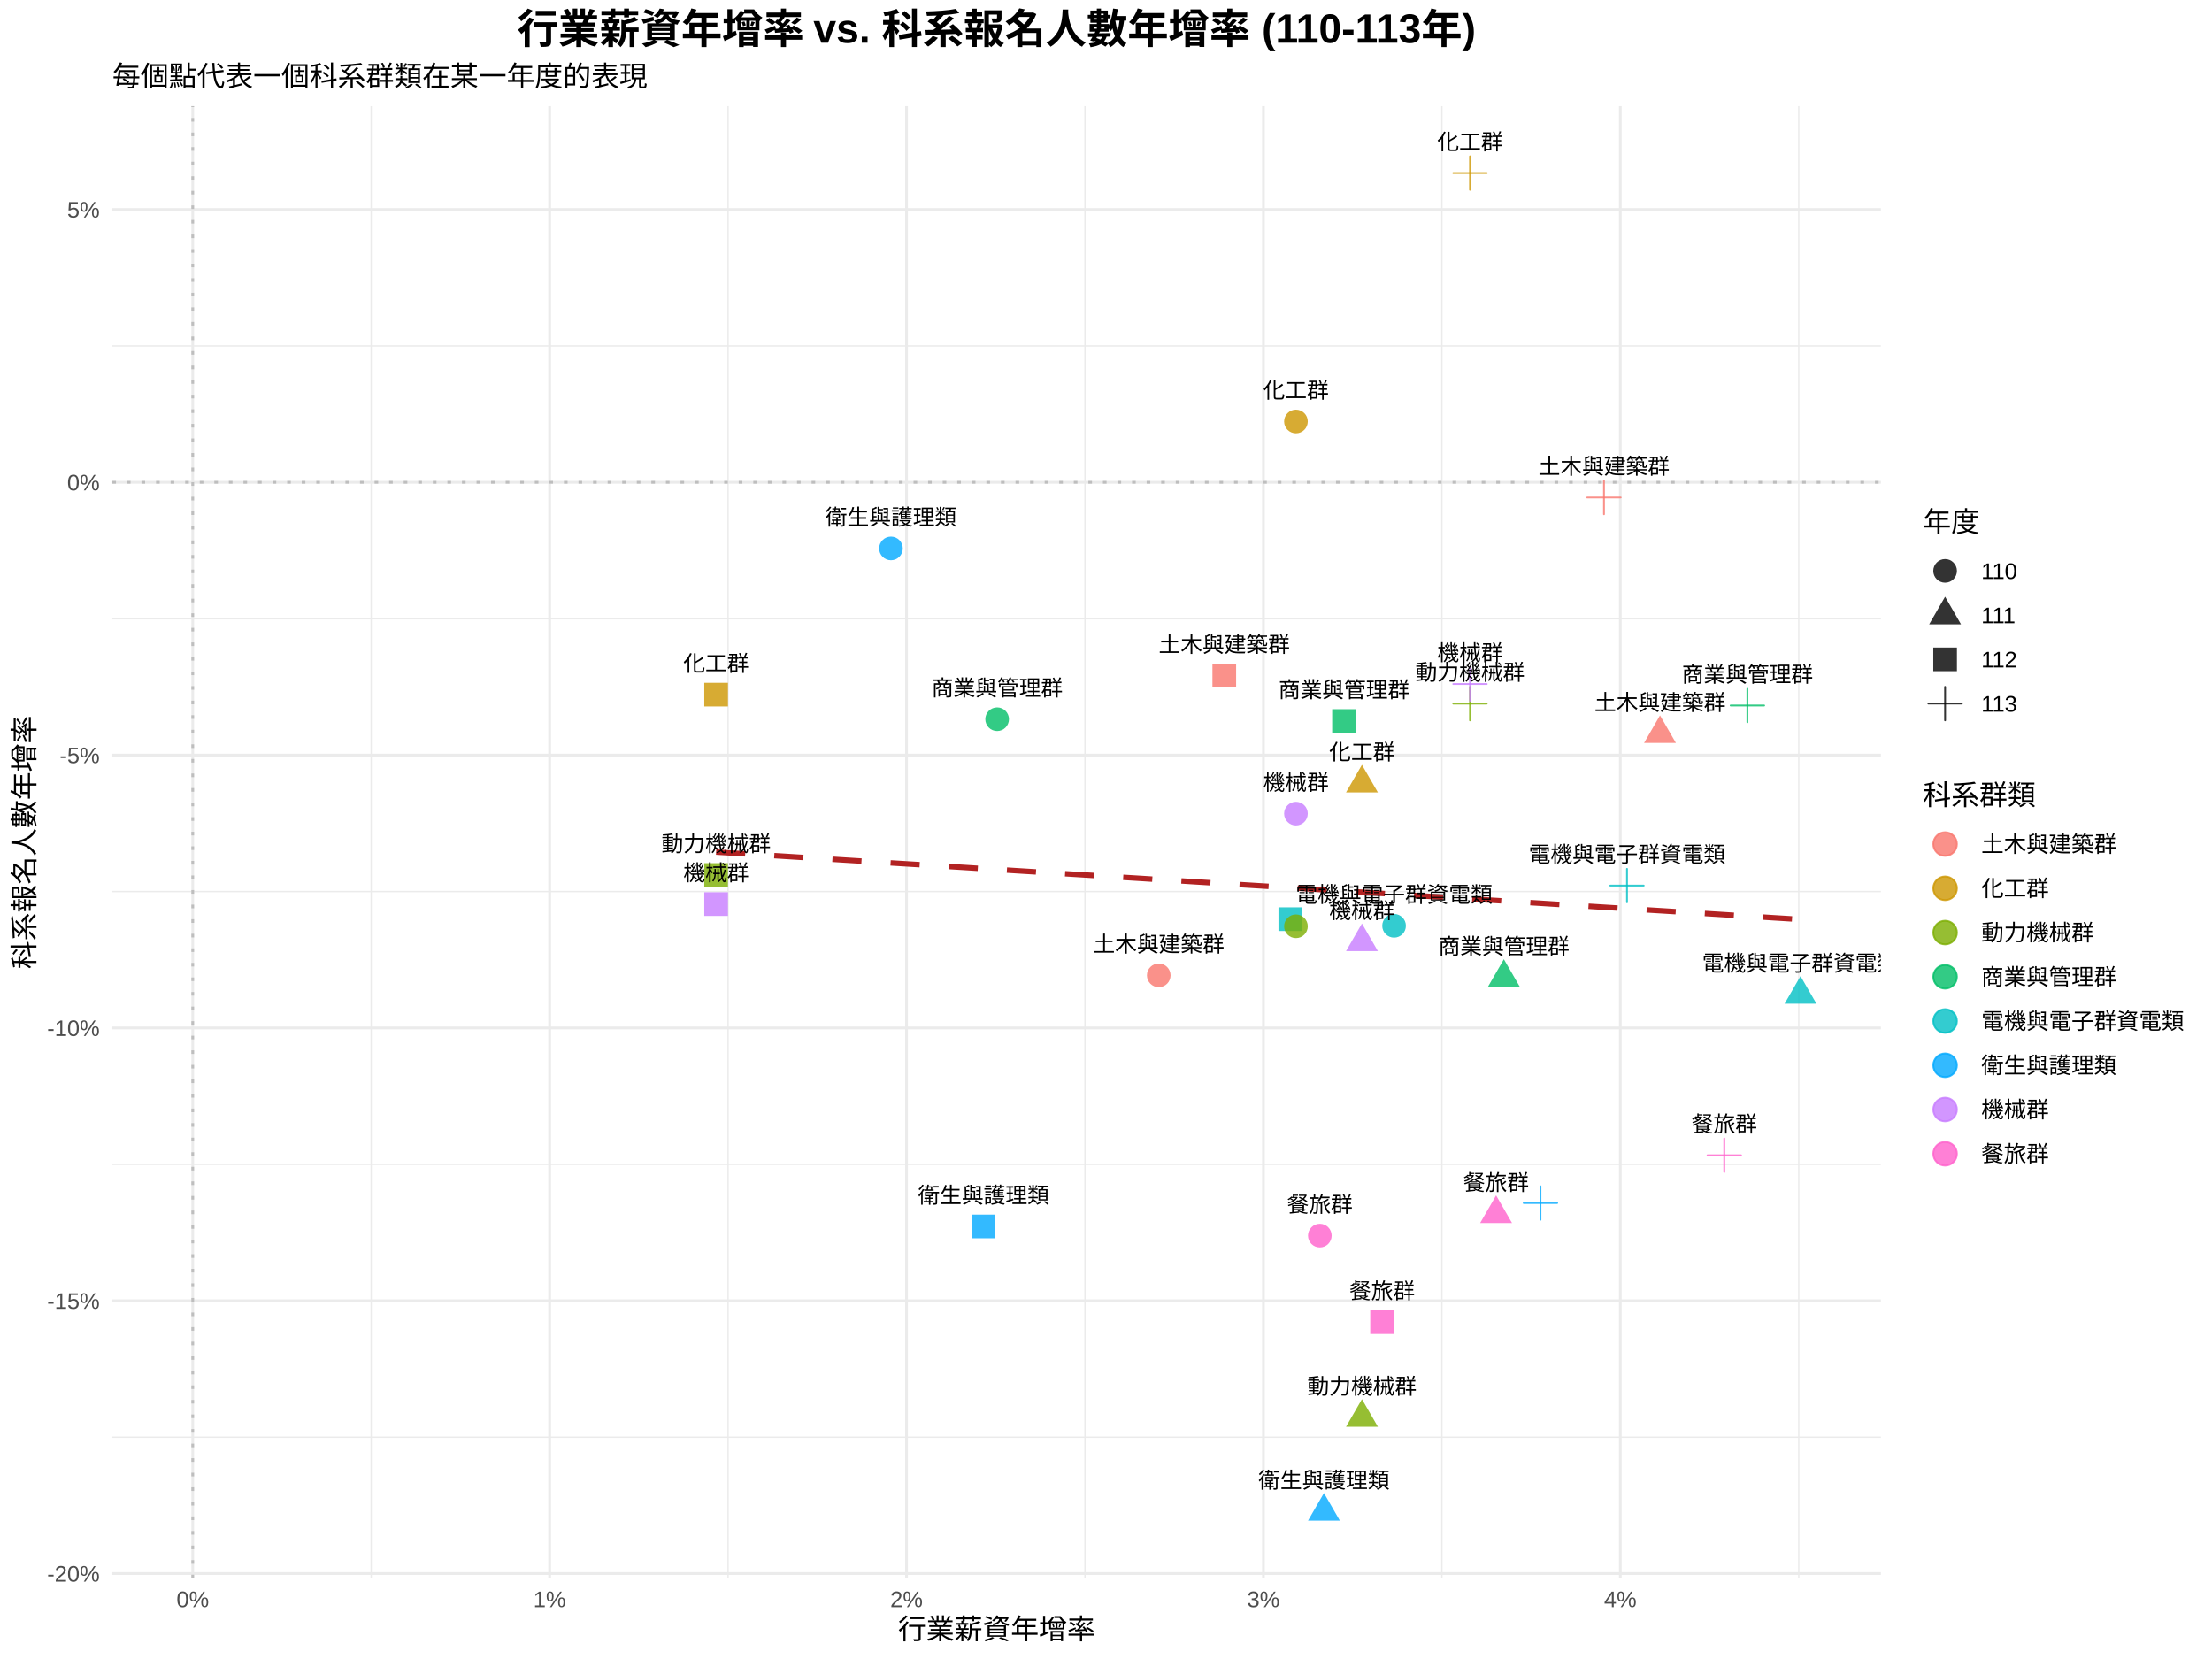
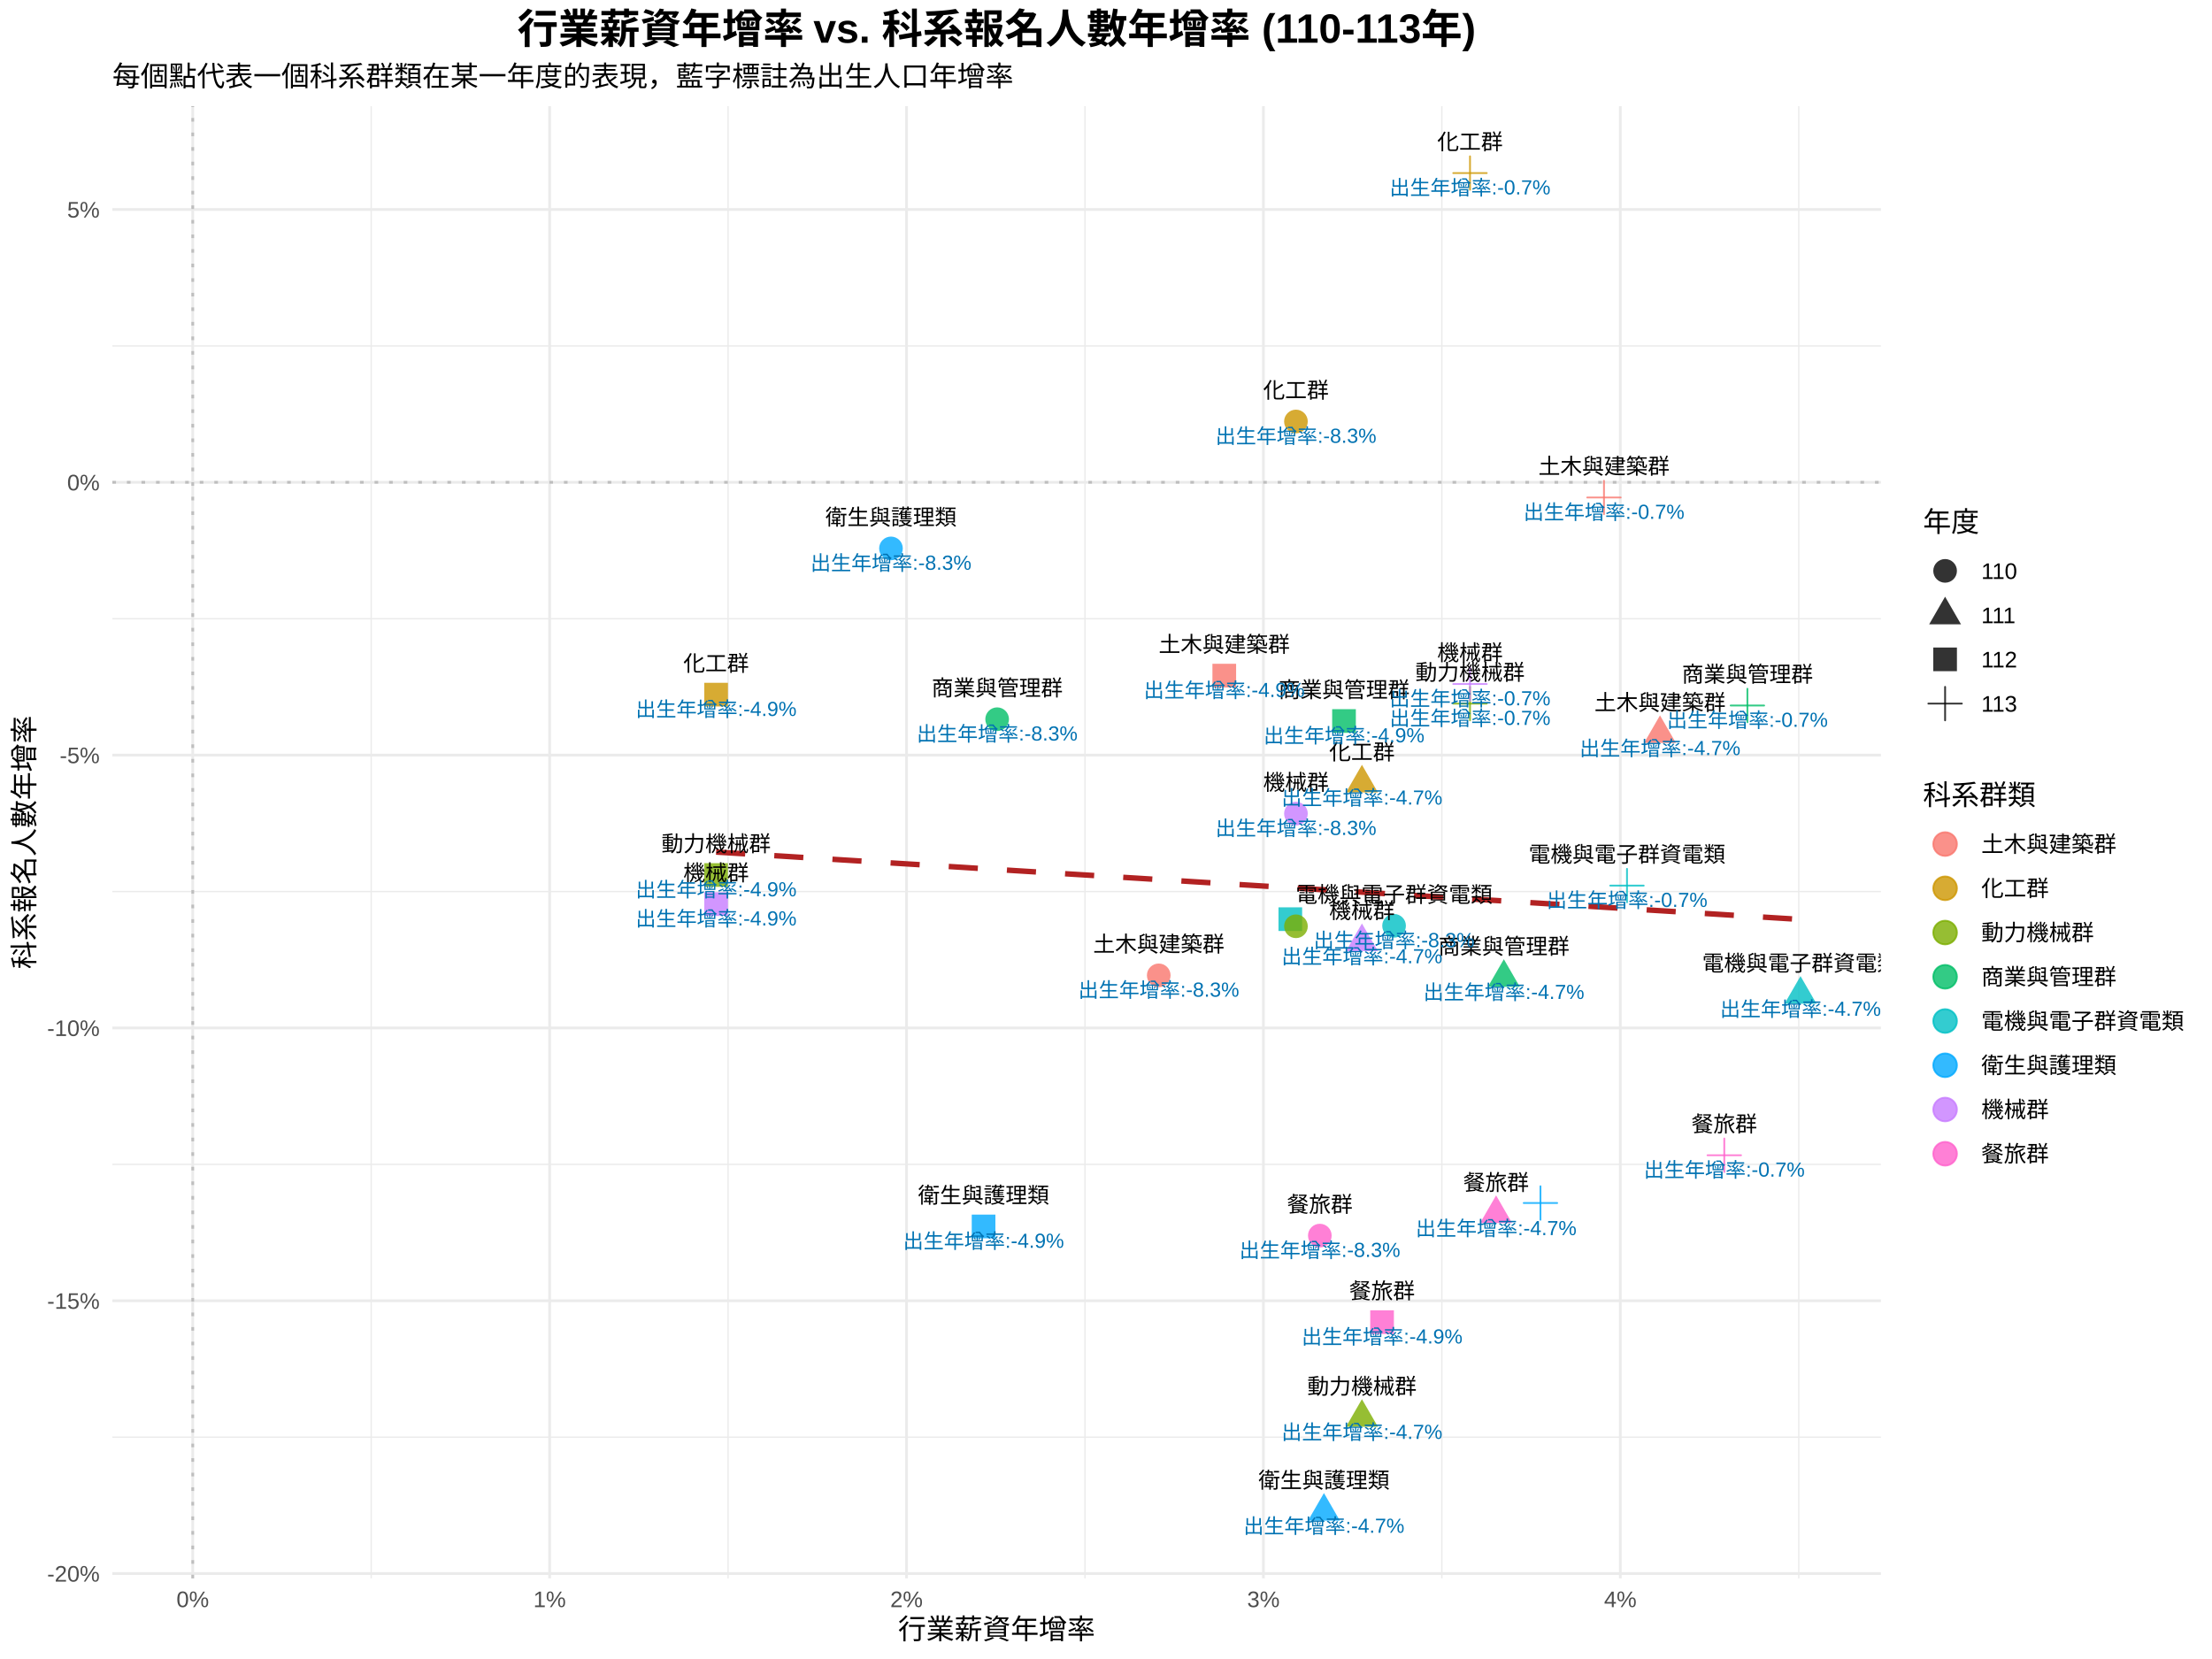
<svg xmlns="http://www.w3.org/2000/svg" width="864.00pt" height="648.00pt" viewBox="0 0 864.00 648.00">
  <g class="svglite">
    <defs>
      <style type="text/css">
    .svglite line, .svglite polyline, .svglite polygon, .svglite path, .svglite rect, .svglite circle {
      fill: none;
      stroke: #000000;
      stroke-linecap: round;
      stroke-linejoin: round;
      stroke-miterlimit: 10.00;
    }
    .svglite text {
      white-space: pre;
    }
    .svglite g.glyphgroup path {
      fill: inherit;
      stroke: none;
    }
  </style>
    </defs>
    <rect width="100%" height="100%" style="stroke: none; fill: #FFFFFF;" />
    <defs>
      <clipPath id="cpMC4wMHw4NjQuMDB8MC4wMHw2NDguMDA=">
        <rect x="0.00" y="0.00" width="864.00" height="648.00" />
      </clipPath>
    </defs>
    <g clip-path="url(#cpMC4wMHw4NjQuMDB8MC4wMHw2NDguMDA=)">
      <rect x="-0" y="0.00" width="864.00" height="648.00" style="stroke-width: 1.07; stroke: none; fill: #FFFFFF;" />
    </g>
    <defs>
      <clipPath id="cpNDMuODh8NzM0LjY3fDQxLjQ2fDYxNi41MA==">
        <rect x="43.88" y="41.46" width="690.79" height="575.05" />
      </clipPath>
    </defs>
    <g clip-path="url(#cpNDMuODh8NzM0LjY3fDQxLjQ2fDYxNi41MA==)">
      <polyline points="43.88,561.35 734.67,561.35 " style="stroke-width: 0.53; stroke: #EBEBEB; stroke-linecap: butt;" />
      <polyline points="43.88,454.79 734.67,454.79 " style="stroke-width: 0.53; stroke: #EBEBEB; stroke-linecap: butt;" />
      <polyline points="43.88,348.23 734.67,348.23 " style="stroke-width: 0.53; stroke: #EBEBEB; stroke-linecap: butt;" />
      <polyline points="43.88,241.67 734.67,241.67 " style="stroke-width: 0.53; stroke: #EBEBEB; stroke-linecap: butt;" />
      <polyline points="43.88,135.11 734.67,135.11 " style="stroke-width: 0.53; stroke: #EBEBEB; stroke-linecap: butt;" />
      <polyline points="144.98,616.50 144.98,41.46 " style="stroke-width: 0.53; stroke: #EBEBEB; stroke-linecap: butt;" />
      <polyline points="284.38,616.50 284.38,41.46 " style="stroke-width: 0.53; stroke: #EBEBEB; stroke-linecap: butt;" />
      <polyline points="423.79,616.50 423.79,41.46 " style="stroke-width: 0.53; stroke: #EBEBEB; stroke-linecap: butt;" />
      <polyline points="563.19,616.50 563.19,41.46 " style="stroke-width: 0.53; stroke: #EBEBEB; stroke-linecap: butt;" />
      <polyline points="702.59,616.50 702.59,41.46 " style="stroke-width: 0.53; stroke: #EBEBEB; stroke-linecap: butt;" />
      <polyline points="43.88,614.63 734.67,614.63 " style="stroke-width: 1.07; stroke: #EBEBEB; stroke-linecap: butt;" />
      <polyline points="43.88,508.07 734.67,508.07 " style="stroke-width: 1.07; stroke: #EBEBEB; stroke-linecap: butt;" />
      <polyline points="43.88,401.51 734.67,401.51 " style="stroke-width: 1.07; stroke: #EBEBEB; stroke-linecap: butt;" />
      <polyline points="43.88,294.95 734.67,294.95 " style="stroke-width: 1.07; stroke: #EBEBEB; stroke-linecap: butt;" />
      <polyline points="43.88,188.39 734.67,188.39 " style="stroke-width: 1.07; stroke: #EBEBEB; stroke-linecap: butt;" />
      <polyline points="43.88,81.83 734.67,81.83 " style="stroke-width: 1.07; stroke: #EBEBEB; stroke-linecap: butt;" />
      <polyline points="75.28,616.50 75.28,41.46 " style="stroke-width: 1.07; stroke: #EBEBEB; stroke-linecap: butt;" />
      <polyline points="214.68,616.50 214.68,41.46 " style="stroke-width: 1.07; stroke: #EBEBEB; stroke-linecap: butt;" />
      <polyline points="354.08,616.50 354.08,41.46 " style="stroke-width: 1.07; stroke: #EBEBEB; stroke-linecap: butt;" />
      <polyline points="493.49,616.50 493.49,41.46 " style="stroke-width: 1.07; stroke: #EBEBEB; stroke-linecap: butt;" />
      <polyline points="632.89,616.50 632.89,41.46 " style="stroke-width: 1.07; stroke: #EBEBEB; stroke-linecap: butt;" />
      <circle cx="515.52" cy="482.62" r="4.62" style="stroke-width: 0.71; stroke: none; fill: #FF61CC; fill-opacity: 0.80;" />
      <polygon points="584.37,466.91 590.59,477.70 578.14,477.70 " style="stroke-width: 0.71; stroke: none; fill: #FF61CC; fill-opacity: 0.80;" />
      <polygon points="535.21,521.05 544.45,521.05 544.45,511.81 535.21,511.81 " style="stroke-width: 0.71; stroke: none; fill: #FF61CC; fill-opacity: 0.80;" />
      <line x1="666.96" y1="451.24" x2="680.04" y2="451.24" style="stroke-width: 0.71; stroke: #FF61CC; stroke-opacity: 0.80;" />
      <line x1="673.50" y1="457.77" x2="673.50" y2="444.70" style="stroke-width: 0.71; stroke: #FF61CC; stroke-opacity: 0.80;" />
      <circle cx="544.52" cy="361.61" r="4.62" style="stroke-width: 0.71; stroke: none; fill: #00BFC4; fill-opacity: 0.80;" />
      <polygon points="703.27,381.25 709.50,392.04 697.05,392.04 " style="stroke-width: 0.71; stroke: none; fill: #00BFC4; fill-opacity: 0.80;" />
      <polygon points="499.37,363.64 508.61,363.64 508.61,354.40 499.37,354.40 " style="stroke-width: 0.71; stroke: none; fill: #00BFC4; fill-opacity: 0.80;" />
      <line x1="628.96" y1="345.91" x2="642.03" y2="345.91" style="stroke-width: 0.71; stroke: #00BFC4; stroke-opacity: 0.80;" />
      <line x1="635.50" y1="352.44" x2="635.50" y2="339.37" style="stroke-width: 0.71; stroke: #00BFC4; stroke-opacity: 0.80;" />
      <circle cx="452.60" cy="380.97" r="4.62" style="stroke-width: 0.71; stroke: none; fill: #F8766D; fill-opacity: 0.80;" />
      <polygon points="648.39,279.42 654.61,290.20 642.16,290.20 " style="stroke-width: 0.71; stroke: none; fill: #F8766D; fill-opacity: 0.80;" />
      <polygon points="473.57,268.52 482.82,268.52 482.82,259.27 473.57,259.27 " style="stroke-width: 0.71; stroke: none; fill: #F8766D; fill-opacity: 0.80;" />
      <line x1="619.97" y1="194.32" x2="633.04" y2="194.32" style="stroke-width: 0.71; stroke: #F8766D; stroke-opacity: 0.80;" />
      <line x1="626.51" y1="200.86" x2="626.51" y2="187.79" style="stroke-width: 0.71; stroke: #F8766D; stroke-opacity: 0.80;" />
      <circle cx="506.19" cy="361.80" r="4.62" style="stroke-width: 0.71; stroke: none; fill: #7CAE00; fill-opacity: 0.80;" />
      <polygon points="531.97,546.51 538.20,557.29 525.75,557.29 " style="stroke-width: 0.71; stroke: none; fill: #7CAE00; fill-opacity: 0.80;" />
      <polygon points="275.09,346.39 284.33,346.39 284.33,337.15 275.09,337.15 " style="stroke-width: 0.71; stroke: none; fill: #7CAE00; fill-opacity: 0.80;" />
      <line x1="567.64" y1="274.83" x2="580.71" y2="274.83" style="stroke-width: 0.71; stroke: #7CAE00; stroke-opacity: 0.80;" />
      <line x1="574.18" y1="281.37" x2="574.18" y2="268.29" style="stroke-width: 0.71; stroke: #7CAE00; stroke-opacity: 0.80;" />
      <circle cx="506.19" cy="164.63" r="4.62" style="stroke-width: 0.71; stroke: none; fill: #CD9600; fill-opacity: 0.80;" />
      <polygon points="531.97,298.73 538.20,309.52 525.75,309.52 " style="stroke-width: 0.71; stroke: none; fill: #CD9600; fill-opacity: 0.80;" />
      <polygon points="275.09,275.94 284.33,275.94 284.33,266.70 275.09,266.70 " style="stroke-width: 0.71; stroke: none; fill: #CD9600; fill-opacity: 0.80;" />
      <line x1="567.64" y1="67.60" x2="580.71" y2="67.60" style="stroke-width: 0.71; stroke: #CD9600; stroke-opacity: 0.80;" />
      <line x1="574.18" y1="74.13" x2="574.18" y2="61.06" style="stroke-width: 0.71; stroke: #CD9600; stroke-opacity: 0.80;" />
      <circle cx="506.19" cy="317.80" r="4.62" style="stroke-width: 0.71; stroke: none; fill: #C77CFF; fill-opacity: 0.80;" />
      <polygon points="531.97,360.71 538.20,371.50 525.75,371.50 " style="stroke-width: 0.71; stroke: none; fill: #C77CFF; fill-opacity: 0.80;" />
      <polygon points="275.09,357.76 284.33,357.76 284.33,348.51 275.09,348.51 " style="stroke-width: 0.71; stroke: none; fill: #C77CFF; fill-opacity: 0.80;" />
      <line x1="567.64" y1="267.17" x2="580.71" y2="267.17" style="stroke-width: 0.71; stroke: #C77CFF; stroke-opacity: 0.80;" />
      <line x1="574.18" y1="273.71" x2="574.18" y2="260.63" style="stroke-width: 0.71; stroke: #C77CFF; stroke-opacity: 0.80;" />
      <circle cx="348.01" cy="214.21" r="4.62" style="stroke-width: 0.71; stroke: none; fill: #00A9FF; fill-opacity: 0.80;" />
      <polygon points="517.13,583.18 523.35,593.96 510.90,593.96 " style="stroke-width: 0.71; stroke: none; fill: #00A9FF; fill-opacity: 0.80;" />
      <polygon points="379.56,483.67 388.80,483.67 388.80,474.42 379.56,474.42 " style="stroke-width: 0.71; stroke: none; fill: #00A9FF; fill-opacity: 0.80;" />
      <line x1="595.16" y1="469.89" x2="608.23" y2="469.89" style="stroke-width: 0.71; stroke: #00A9FF; stroke-opacity: 0.80;" />
      <line x1="601.70" y1="476.43" x2="601.70" y2="463.35" style="stroke-width: 0.71; stroke: #00A9FF; stroke-opacity: 0.80;" />
      <circle cx="389.48" cy="280.92" r="4.62" style="stroke-width: 0.71; stroke: none; fill: #00BE67; fill-opacity: 0.80;" />
      <polygon points="587.40,374.66 593.63,385.44 581.18,385.44 " style="stroke-width: 0.71; stroke: none; fill: #00BE67; fill-opacity: 0.80;" />
      <polygon points="520.34,286.24 529.59,286.24 529.59,277.00 520.34,277.00 " style="stroke-width: 0.71; stroke: none; fill: #00BE67; fill-opacity: 0.80;" />
      <line x1="675.99" y1="275.57" x2="689.07" y2="275.57" style="stroke-width: 0.71; stroke: #00BE67; stroke-opacity: 0.80;" />
      <line x1="682.53" y1="282.10" x2="682.53" y2="269.03" style="stroke-width: 0.71; stroke: #00BE67; stroke-opacity: 0.80;" />
      <polyline points="279.71,332.81 285.07,333.14 290.43,333.47 295.79,333.81 301.16,334.14 306.52,334.47 311.88,334.81 317.24,335.14 322.60,335.47 327.96,335.81 333.33,336.14 338.69,336.47 344.05,336.81 349.41,337.14 354.77,337.47 360.13,337.80 365.49,338.14 370.86,338.47 376.22,338.80 381.58,339.14 386.94,339.47 392.30,339.80 397.66,340.14 403.03,340.47 408.39,340.80 413.75,341.14 419.11,341.47 424.47,341.80 429.83,342.13 435.19,342.47 440.56,342.80 445.92,343.13 451.28,343.47 456.64,343.80 462.00,344.13 467.36,344.47 472.73,344.80 478.09,345.13 483.45,345.47 488.81,345.80 494.17,346.13 499.53,346.46 504.89,346.80 510.26,347.13 515.62,347.46 520.98,347.80 526.34,348.13 531.70,348.46 537.06,348.80 542.43,349.13 547.79,349.46 553.15,349.80 558.51,350.13 563.87,350.46 569.23,350.80 574.59,351.13 579.96,351.46 585.32,351.79 590.68,352.13 596.04,352.46 601.40,352.79 606.76,353.13 612.13,353.46 617.49,353.79 622.85,354.13 628.21,354.46 633.57,354.79 638.93,355.13 644.29,355.46 649.66,355.79 655.02,356.12 660.38,356.46 665.74,356.79 671.10,357.12 676.46,357.46 681.83,357.79 687.19,358.12 692.55,358.46 697.91,358.79 703.27,359.12 " style="stroke-width: 2.13; stroke: #B22222; stroke-dasharray: 11.38,11.38; stroke-linecap: butt;" />
      <line x1="75.28" y1="616.50" x2="75.28" y2="41.46" style="stroke-width: 1.07; stroke: #BEBEBE; stroke-dasharray: 1.42,4.27; stroke-linecap: butt;" />
      <line x1="43.88" y1="188.39" x2="734.67" y2="188.39" style="stroke-width: 1.07; stroke: #BEBEBE; stroke-dasharray: 1.42,4.27; stroke-linecap: butt;" />
      <text x="515.52" y="473.45" text-anchor="middle" style="font-size: 8.54px; font-family: &quot;Arial&quot;;" textLength="25.59px" lengthAdjust="spacingAndGlyphs">餐旅群</text>
      <text x="584.37" y="464.93" text-anchor="middle" style="font-size: 8.54px; font-family: &quot;Arial&quot;;" textLength="25.59px" lengthAdjust="spacingAndGlyphs">餐旅群</text>
      <text x="539.83" y="507.26" text-anchor="middle" style="font-size: 8.54px; font-family: &quot;Arial&quot;;" textLength="25.59px" lengthAdjust="spacingAndGlyphs">餐旅群</text>
      <text x="673.50" y="442.07" text-anchor="middle" style="font-size: 8.54px; font-family: &quot;Arial&quot;;" textLength="25.59px" lengthAdjust="spacingAndGlyphs">餐旅群</text>
      <text x="544.52" y="352.44" text-anchor="middle" style="font-size: 8.54px; font-family: &quot;Arial&quot;;" textLength="76.78px" lengthAdjust="spacingAndGlyphs">電機與電子群資電類</text>
      <text x="703.27" y="379.27" text-anchor="middle" style="font-size: 8.54px; font-family: &quot;Arial&quot;;" textLength="76.78px" lengthAdjust="spacingAndGlyphs">電機與電子群資電類</text>
      <text x="635.50" y="336.74" text-anchor="middle" style="font-size: 8.54px; font-family: &quot;Arial&quot;;" textLength="76.78px" lengthAdjust="spacingAndGlyphs">電機與電子群資電類</text>
      <text x="452.60" y="371.80" text-anchor="middle" style="font-size: 8.54px; font-family: &quot;Arial&quot;;" textLength="51.19px" lengthAdjust="spacingAndGlyphs">土木與建築群</text>
      <text x="648.39" y="277.44" text-anchor="middle" style="font-size: 8.54px; font-family: &quot;Arial&quot;;" textLength="51.19px" lengthAdjust="spacingAndGlyphs">土木與建築群</text>
      <text x="478.19" y="254.73" text-anchor="middle" style="font-size: 8.54px; font-family: &quot;Arial&quot;;" textLength="51.19px" lengthAdjust="spacingAndGlyphs">土木與建築群</text>
      <text x="626.51" y="185.15" text-anchor="middle" style="font-size: 8.54px; font-family: &quot;Arial&quot;;" textLength="51.19px" lengthAdjust="spacingAndGlyphs">土木與建築群</text>
      <text x="531.97" y="544.53" text-anchor="middle" style="font-size: 8.54px; font-family: &quot;Arial&quot;;" textLength="42.66px" lengthAdjust="spacingAndGlyphs">動力機械群</text>
      <text x="279.71" y="332.60" text-anchor="middle" style="font-size: 8.54px; font-family: &quot;Arial&quot;;" textLength="42.66px" lengthAdjust="spacingAndGlyphs">動力機械群</text>
      <text x="574.18" y="265.66" text-anchor="middle" style="font-size: 8.54px; font-family: &quot;Arial&quot;;" textLength="42.66px" lengthAdjust="spacingAndGlyphs">動力機械群</text>
      <text x="506.19" y="155.46" text-anchor="middle" style="font-size: 8.54px; font-family: &quot;Arial&quot;;" textLength="25.59px" lengthAdjust="spacingAndGlyphs">化工群</text>
      <text x="531.97" y="296.75" text-anchor="middle" style="font-size: 8.54px; font-family: &quot;Arial&quot;;" textLength="25.59px" lengthAdjust="spacingAndGlyphs">化工群</text>
      <text x="279.71" y="262.15" text-anchor="middle" style="font-size: 8.54px; font-family: &quot;Arial&quot;;" textLength="25.59px" lengthAdjust="spacingAndGlyphs">化工群</text>
      <text x="574.18" y="58.43" text-anchor="middle" style="font-size: 8.54px; font-family: &quot;Arial&quot;;" textLength="25.59px" lengthAdjust="spacingAndGlyphs">化工群</text>
      <text x="506.19" y="308.63" text-anchor="middle" style="font-size: 8.54px; font-family: &quot;Arial&quot;;" textLength="25.59px" lengthAdjust="spacingAndGlyphs">機械群</text>
      <text x="531.97" y="358.73" text-anchor="middle" style="font-size: 8.54px; font-family: &quot;Arial&quot;;" textLength="25.59px" lengthAdjust="spacingAndGlyphs">機械群</text>
      <text x="279.71" y="343.96" text-anchor="middle" style="font-size: 8.54px; font-family: &quot;Arial&quot;;" textLength="25.59px" lengthAdjust="spacingAndGlyphs">機械群</text>
      <text x="574.18" y="258.00" text-anchor="middle" style="font-size: 8.54px; font-family: &quot;Arial&quot;;" textLength="25.59px" lengthAdjust="spacingAndGlyphs">機械群</text>
      <text x="348.01" y="205.04" text-anchor="middle" style="font-size: 8.54px; font-family: &quot;Arial&quot;;" textLength="51.19px" lengthAdjust="spacingAndGlyphs">衛生與護理類</text>
      <text x="517.13" y="581.20" text-anchor="middle" style="font-size: 8.54px; font-family: &quot;Arial&quot;;" textLength="51.19px" lengthAdjust="spacingAndGlyphs">衛生與護理類</text>
      <text x="384.18" y="469.88" text-anchor="middle" style="font-size: 8.54px; font-family: &quot;Arial&quot;;" textLength="51.19px" lengthAdjust="spacingAndGlyphs">衛生與護理類</text>
      <text x="389.48" y="271.75" text-anchor="middle" style="font-size: 8.54px; font-family: &quot;Arial&quot;;" textLength="51.19px" lengthAdjust="spacingAndGlyphs">商業與管理群</text>
      <text x="587.40" y="372.67" text-anchor="middle" style="font-size: 8.54px; font-family: &quot;Arial&quot;;" textLength="51.19px" lengthAdjust="spacingAndGlyphs">商業與管理群</text>
      <text x="524.97" y="272.45" text-anchor="middle" style="font-size: 8.54px; font-family: &quot;Arial&quot;;" textLength="51.19px" lengthAdjust="spacingAndGlyphs">商業與管理群</text>
      <text x="682.53" y="266.40" text-anchor="middle" style="font-size: 8.54px; font-family: &quot;Arial&quot;;" textLength="51.19px" lengthAdjust="spacingAndGlyphs">商業與管理群</text>
+       <text x="515.52" y="491.16" text-anchor="middle" style="font-size: 7.97px;fill: #0072B2; font-family: &quot;Arial&quot;;" textLength="62.75px" lengthAdjust="spacingAndGlyphs">出生年增率:-8.3%</text>
+       <text x="584.37" y="482.65" text-anchor="middle" style="font-size: 7.97px;fill: #0072B2; font-family: &quot;Arial&quot;;" textLength="62.75px" lengthAdjust="spacingAndGlyphs">出生年增率:-4.7%</text>
+       <text x="539.83" y="524.97" text-anchor="middle" style="font-size: 7.97px;fill: #0072B2; font-family: &quot;Arial&quot;;" textLength="62.75px" lengthAdjust="spacingAndGlyphs">出生年增率:-4.9%</text>
+       <text x="673.50" y="459.78" text-anchor="middle" style="font-size: 7.97px;fill: #0072B2; font-family: &quot;Arial&quot;;" textLength="62.75px" lengthAdjust="spacingAndGlyphs">出生年增率:-0.7%</text>
+       <text x="544.52" y="370.15" text-anchor="middle" style="font-size: 7.97px;fill: #0072B2; font-family: &quot;Arial&quot;;" textLength="62.75px" lengthAdjust="spacingAndGlyphs">出生年增率:-8.3%</text>
+       <text x="703.27" y="396.98" text-anchor="middle" style="font-size: 7.97px;fill: #0072B2; font-family: &quot;Arial&quot;;" textLength="62.75px" lengthAdjust="spacingAndGlyphs">出生年增率:-4.7%</text>
+       <text x="635.50" y="354.45" text-anchor="middle" style="font-size: 7.97px;fill: #0072B2; font-family: &quot;Arial&quot;;" textLength="62.75px" lengthAdjust="spacingAndGlyphs">出生年增率:-0.7%</text>
+       <text x="452.60" y="389.51" text-anchor="middle" style="font-size: 7.97px;fill: #0072B2; font-family: &quot;Arial&quot;;" textLength="62.75px" lengthAdjust="spacingAndGlyphs">出生年增率:-8.3%</text>
+       <text x="648.39" y="295.15" text-anchor="middle" style="font-size: 7.97px;fill: #0072B2; font-family: &quot;Arial&quot;;" textLength="62.75px" lengthAdjust="spacingAndGlyphs">出生年增率:-4.7%</text>
+       <text x="478.19" y="272.44" text-anchor="middle" style="font-size: 7.97px;fill: #0072B2; font-family: &quot;Arial&quot;;" textLength="62.75px" lengthAdjust="spacingAndGlyphs">出生年增率:-4.9%</text>
+       <text x="626.51" y="202.87" text-anchor="middle" style="font-size: 7.97px;fill: #0072B2; font-family: &quot;Arial&quot;;" textLength="62.75px" lengthAdjust="spacingAndGlyphs">出生年增率:-0.7%</text>
+       <text x="531.97" y="562.24" text-anchor="middle" style="font-size: 7.97px;fill: #0072B2; font-family: &quot;Arial&quot;;" textLength="62.75px" lengthAdjust="spacingAndGlyphs">出生年增率:-4.7%</text>
+       <text x="279.71" y="350.31" text-anchor="middle" style="font-size: 7.97px;fill: #0072B2; font-family: &quot;Arial&quot;;" textLength="62.75px" lengthAdjust="spacingAndGlyphs">出生年增率:-4.9%</text>
+       <text x="574.18" y="283.37" text-anchor="middle" style="font-size: 7.97px;fill: #0072B2; font-family: &quot;Arial&quot;;" textLength="62.75px" lengthAdjust="spacingAndGlyphs">出生年增率:-0.7%</text>
+       <text x="506.19" y="173.17" text-anchor="middle" style="font-size: 7.97px;fill: #0072B2; font-family: &quot;Arial&quot;;" textLength="62.75px" lengthAdjust="spacingAndGlyphs">出生年增率:-8.3%</text>
+       <text x="531.97" y="314.47" text-anchor="middle" style="font-size: 7.97px;fill: #0072B2; font-family: &quot;Arial&quot;;" textLength="62.75px" lengthAdjust="spacingAndGlyphs">出生年增率:-4.7%</text>
+       <text x="279.71" y="279.86" text-anchor="middle" style="font-size: 7.97px;fill: #0072B2; font-family: &quot;Arial&quot;;" textLength="62.75px" lengthAdjust="spacingAndGlyphs">出生年增率:-4.9%</text>
+       <text x="574.18" y="76.14" text-anchor="middle" style="font-size: 7.97px;fill: #0072B2; font-family: &quot;Arial&quot;;" textLength="62.75px" lengthAdjust="spacingAndGlyphs">出生年增率:-0.7%</text>
+       <text x="506.19" y="326.34" text-anchor="middle" style="font-size: 7.97px;fill: #0072B2; font-family: &quot;Arial&quot;;" textLength="62.75px" lengthAdjust="spacingAndGlyphs">出生年增率:-8.3%</text>
+       <text x="531.97" y="376.45" text-anchor="middle" style="font-size: 7.97px;fill: #0072B2; font-family: &quot;Arial&quot;;" textLength="62.75px" lengthAdjust="spacingAndGlyphs">出生年增率:-4.7%</text>
+       <text x="279.71" y="361.68" text-anchor="middle" style="font-size: 7.97px;fill: #0072B2; font-family: &quot;Arial&quot;;" textLength="62.75px" lengthAdjust="spacingAndGlyphs">出生年增率:-4.9%</text>
+       <text x="574.18" y="275.71" text-anchor="middle" style="font-size: 7.97px;fill: #0072B2; font-family: &quot;Arial&quot;;" textLength="62.75px" lengthAdjust="spacingAndGlyphs">出生年增率:-0.7%</text>
+       <text x="348.01" y="222.75" text-anchor="middle" style="font-size: 7.97px;fill: #0072B2; font-family: &quot;Arial&quot;;" textLength="62.75px" lengthAdjust="spacingAndGlyphs">出生年增率:-8.3%</text>
+       <text x="517.13" y="598.91" text-anchor="middle" style="font-size: 7.97px;fill: #0072B2; font-family: &quot;Arial&quot;;" textLength="62.75px" lengthAdjust="spacingAndGlyphs">出生年增率:-4.7%</text>
+       <text x="384.18" y="487.59" text-anchor="middle" style="font-size: 7.97px;fill: #0072B2; font-family: &quot;Arial&quot;;" textLength="62.75px" lengthAdjust="spacingAndGlyphs">出生年增率:-4.9%</text>
+       <text x="389.48" y="289.46" text-anchor="middle" style="font-size: 7.97px;fill: #0072B2; font-family: &quot;Arial&quot;;" textLength="62.75px" lengthAdjust="spacingAndGlyphs">出生年增率:-8.3%</text>
+       <text x="587.40" y="390.39" text-anchor="middle" style="font-size: 7.97px;fill: #0072B2; font-family: &quot;Arial&quot;;" textLength="62.75px" lengthAdjust="spacingAndGlyphs">出生年增率:-4.7%</text>
+       <text x="524.97" y="290.16" text-anchor="middle" style="font-size: 7.97px;fill: #0072B2; font-family: &quot;Arial&quot;;" textLength="62.75px" lengthAdjust="spacingAndGlyphs">出生年增率:-4.9%</text>
+       <text x="682.53" y="284.11" text-anchor="middle" style="font-size: 7.97px;fill: #0072B2; font-family: &quot;Arial&quot;;" textLength="62.75px" lengthAdjust="spacingAndGlyphs">出生年增率:-0.7%</text>
    </g>
    <g clip-path="url(#cpMC4wMHw4NjQuMDB8MC4wMHw2NDguMDA=)">
      <text x="38.95" y="617.78" text-anchor="end" style="font-size: 8.80px;fill: #4D4D4D; font-family: &quot;Arial&quot;;" textLength="20.53px" lengthAdjust="spacingAndGlyphs">-20%</text>
      <text x="38.95" y="511.22" text-anchor="end" style="font-size: 8.80px;fill: #4D4D4D; font-family: &quot;Arial&quot;;" textLength="20.53px" lengthAdjust="spacingAndGlyphs">-15%</text>
      <text x="38.95" y="404.66" text-anchor="end" style="font-size: 8.80px;fill: #4D4D4D; font-family: &quot;Arial&quot;;" textLength="20.53px" lengthAdjust="spacingAndGlyphs">-10%</text>
      <text x="38.95" y="298.10" text-anchor="end" style="font-size: 8.80px;fill: #4D4D4D; font-family: &quot;Arial&quot;;" textLength="15.64px" lengthAdjust="spacingAndGlyphs">-5%</text>
      <text x="38.95" y="191.54" text-anchor="end" style="font-size: 8.80px;fill: #4D4D4D; font-family: &quot;Arial&quot;;" textLength="12.72px" lengthAdjust="spacingAndGlyphs">0%</text>
      <text x="38.95" y="84.98" text-anchor="end" style="font-size: 8.80px;fill: #4D4D4D; font-family: &quot;Arial&quot;;" textLength="12.72px" lengthAdjust="spacingAndGlyphs">5%</text>
      <text x="75.28" y="627.74" text-anchor="middle" style="font-size: 8.80px;fill: #4D4D4D; font-family: &quot;Arial&quot;;" textLength="12.72px" lengthAdjust="spacingAndGlyphs">0%</text>
      <text x="214.68" y="627.74" text-anchor="middle" style="font-size: 8.80px;fill: #4D4D4D; font-family: &quot;Arial&quot;;" textLength="12.72px" lengthAdjust="spacingAndGlyphs">1%</text>
      <text x="354.08" y="627.74" text-anchor="middle" style="font-size: 8.80px;fill: #4D4D4D; font-family: &quot;Arial&quot;;" textLength="12.72px" lengthAdjust="spacingAndGlyphs">2%</text>
      <text x="493.49" y="627.74" text-anchor="middle" style="font-size: 8.80px;fill: #4D4D4D; font-family: &quot;Arial&quot;;" textLength="12.72px" lengthAdjust="spacingAndGlyphs">3%</text>
      <text x="632.89" y="627.74" text-anchor="middle" style="font-size: 8.80px;fill: #4D4D4D; font-family: &quot;Arial&quot;;" textLength="12.72px" lengthAdjust="spacingAndGlyphs">4%</text>
      <text x="389.27" y="640.20" text-anchor="middle" style="font-size: 11.00px; font-family: &quot;Arial&quot;;" textLength="77.00px" lengthAdjust="spacingAndGlyphs">行業薪資年增率</text>
      <text transform="translate(13.36,328.98) rotate(-90)" text-anchor="middle" style="font-size: 11.00px; font-family: &quot;Arial&quot;;" textLength="99.00px" lengthAdjust="spacingAndGlyphs">科系報名人數年增率</text>
      <text x="751.11" y="207.70" style="font-size: 11.00px; font-family: &quot;Arial&quot;;" textLength="22.00px" lengthAdjust="spacingAndGlyphs">年度</text>
      <circle cx="759.75" cy="222.98" r="4.62" style="stroke-width: 0.71; stroke: none; fill: #000000; fill-opacity: 0.80;" />
      <polygon points="759.75,233.07 765.97,243.86 753.52,243.86 " style="stroke-width: 0.71; stroke: none; fill: #000000; fill-opacity: 0.80;" />
      <polygon points="755.13,262.16 764.37,262.16 764.37,252.92 755.13,252.92 " style="stroke-width: 0.71; stroke: none; fill: #000000; fill-opacity: 0.80;" />
      <line x1="753.21" y1="274.82" x2="766.29" y2="274.82" style="stroke-width: 0.71; stroke: #000000; stroke-opacity: 0.80;" />
      <line x1="759.75" y1="281.36" x2="759.75" y2="268.29" style="stroke-width: 0.71; stroke: #000000; stroke-opacity: 0.80;" />
      <text x="773.87" y="226.13" style="font-size: 8.80px; font-family: &quot;Arial&quot;;" textLength="14.02px" lengthAdjust="spacingAndGlyphs">110</text>
      <text x="773.87" y="243.41" style="font-size: 8.80px; font-family: &quot;Arial&quot;;" textLength="13.36px" lengthAdjust="spacingAndGlyphs">111</text>
      <text x="773.87" y="260.69" style="font-size: 8.80px; font-family: &quot;Arial&quot;;" textLength="14.02px" lengthAdjust="spacingAndGlyphs">112</text>
      <text x="773.87" y="277.97" style="font-size: 8.80px; font-family: &quot;Arial&quot;;" textLength="14.02px" lengthAdjust="spacingAndGlyphs">113</text>
      <text x="751.11" y="314.42" style="font-size: 11.00px; font-family: &quot;Arial&quot;;" textLength="44.00px" lengthAdjust="spacingAndGlyphs">科系群類</text>
      <circle cx="759.75" cy="329.69" r="4.62" style="stroke-width: 0.71; stroke: #F8766D; stroke-opacity: 0.80; fill: #F8766D; fill-opacity: 0.80;" />
      <circle cx="759.75" cy="346.97" r="4.62" style="stroke-width: 0.71; stroke: #CD9600; stroke-opacity: 0.80; fill: #CD9600; fill-opacity: 0.80;" />
      <circle cx="759.75" cy="364.25" r="4.62" style="stroke-width: 0.71; stroke: #7CAE00; stroke-opacity: 0.80; fill: #7CAE00; fill-opacity: 0.80;" />
      <circle cx="759.75" cy="381.53" r="4.62" style="stroke-width: 0.71; stroke: #00BE67; stroke-opacity: 0.80; fill: #00BE67; fill-opacity: 0.80;" />
      <circle cx="759.75" cy="398.81" r="4.62" style="stroke-width: 0.71; stroke: #00BFC4; stroke-opacity: 0.80; fill: #00BFC4; fill-opacity: 0.80;" />
      <circle cx="759.75" cy="416.09" r="4.62" style="stroke-width: 0.71; stroke: #00A9FF; stroke-opacity: 0.80; fill: #00A9FF; fill-opacity: 0.80;" />
      <circle cx="759.75" cy="433.37" r="4.62" style="stroke-width: 0.71; stroke: #C77CFF; stroke-opacity: 0.80; fill: #C77CFF; fill-opacity: 0.80;" />
      <circle cx="759.75" cy="450.65" r="4.62" style="stroke-width: 0.71; stroke: #FF61CC; stroke-opacity: 0.80; fill: #FF61CC; fill-opacity: 0.80;" />
      <text x="773.87" y="332.84" style="font-size: 8.80px; font-family: &quot;Arial&quot;;" textLength="52.78px" lengthAdjust="spacingAndGlyphs">土木與建築群</text>
      <text x="773.87" y="350.12" style="font-size: 8.80px; font-family: &quot;Arial&quot;;" textLength="26.39px" lengthAdjust="spacingAndGlyphs">化工群</text>
      <text x="773.87" y="367.40" style="font-size: 8.80px; font-family: &quot;Arial&quot;;" textLength="43.98px" lengthAdjust="spacingAndGlyphs">動力機械群</text>
      <text x="773.87" y="384.68" style="font-size: 8.80px; font-family: &quot;Arial&quot;;" textLength="52.78px" lengthAdjust="spacingAndGlyphs">商業與管理群</text>
      <text x="773.87" y="401.96" style="font-size: 8.80px; font-family: &quot;Arial&quot;;" textLength="79.17px" lengthAdjust="spacingAndGlyphs">電機與電子群資電類</text>
      <text x="773.87" y="419.24" style="font-size: 8.80px; font-family: &quot;Arial&quot;;" textLength="52.78px" lengthAdjust="spacingAndGlyphs">衛生與護理類</text>
      <text x="773.87" y="436.52" style="font-size: 8.80px; font-family: &quot;Arial&quot;;" textLength="26.39px" lengthAdjust="spacingAndGlyphs">機械群</text>
      <text x="773.87" y="453.80" style="font-size: 8.80px; font-family: &quot;Arial&quot;;" textLength="26.39px" lengthAdjust="spacingAndGlyphs">餐旅群</text>
-       <text x="43.88" y="33.66" style="font-size: 11.00px; font-family: &quot;Arial&quot;;" textLength="209.00px" lengthAdjust="spacingAndGlyphs">每個點代表一個科系群類在某一年度的表現</text>
+       <text x="43.88" y="33.66" style="font-size: 11.00px; font-family: &quot;Arial&quot;;" textLength="352.00px" lengthAdjust="spacingAndGlyphs">每個點代表一個科系群類在某一年度的表現，藍字標註為出生人口年增率</text>
      <text x="389.27" y="16.93" text-anchor="middle" style="font-size: 16.00px; font-weight: bold; font-family: &quot;Arial&quot;;" textLength="375.30px" lengthAdjust="spacingAndGlyphs">行業薪資年增率 vs. 科系報名人數年增率 (110-113年)</text>
    </g>
  </g>
</svg>
